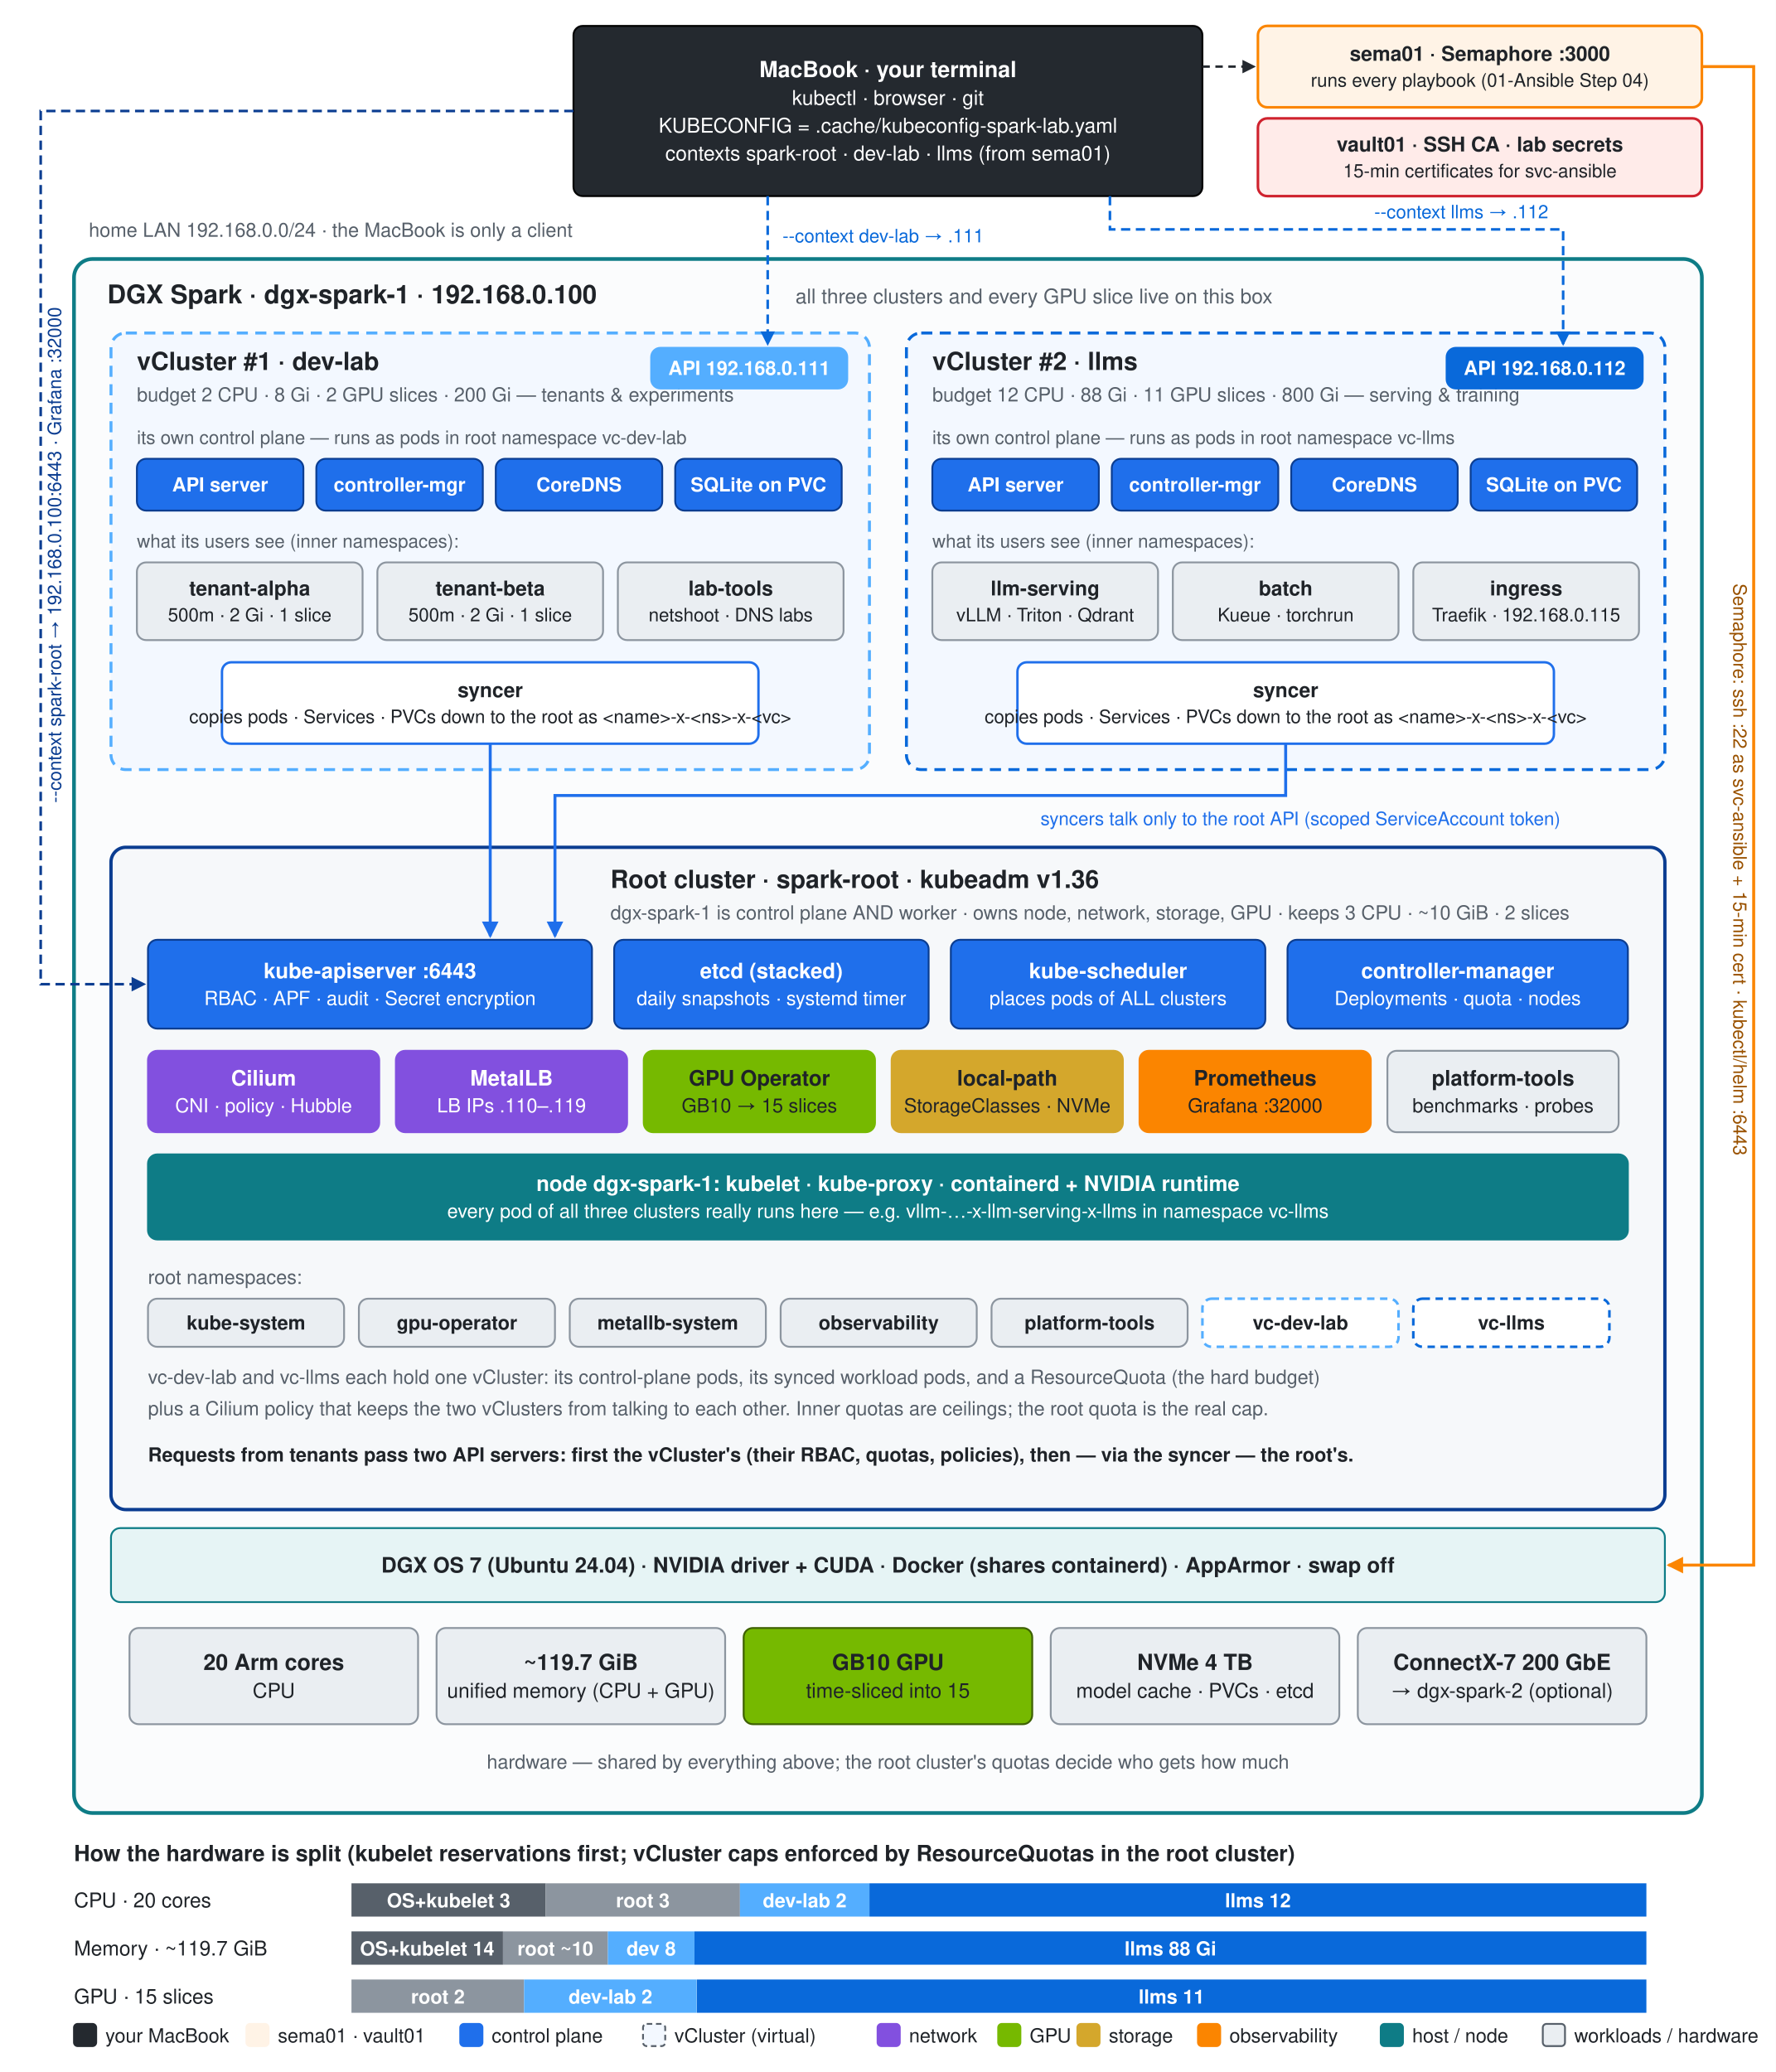
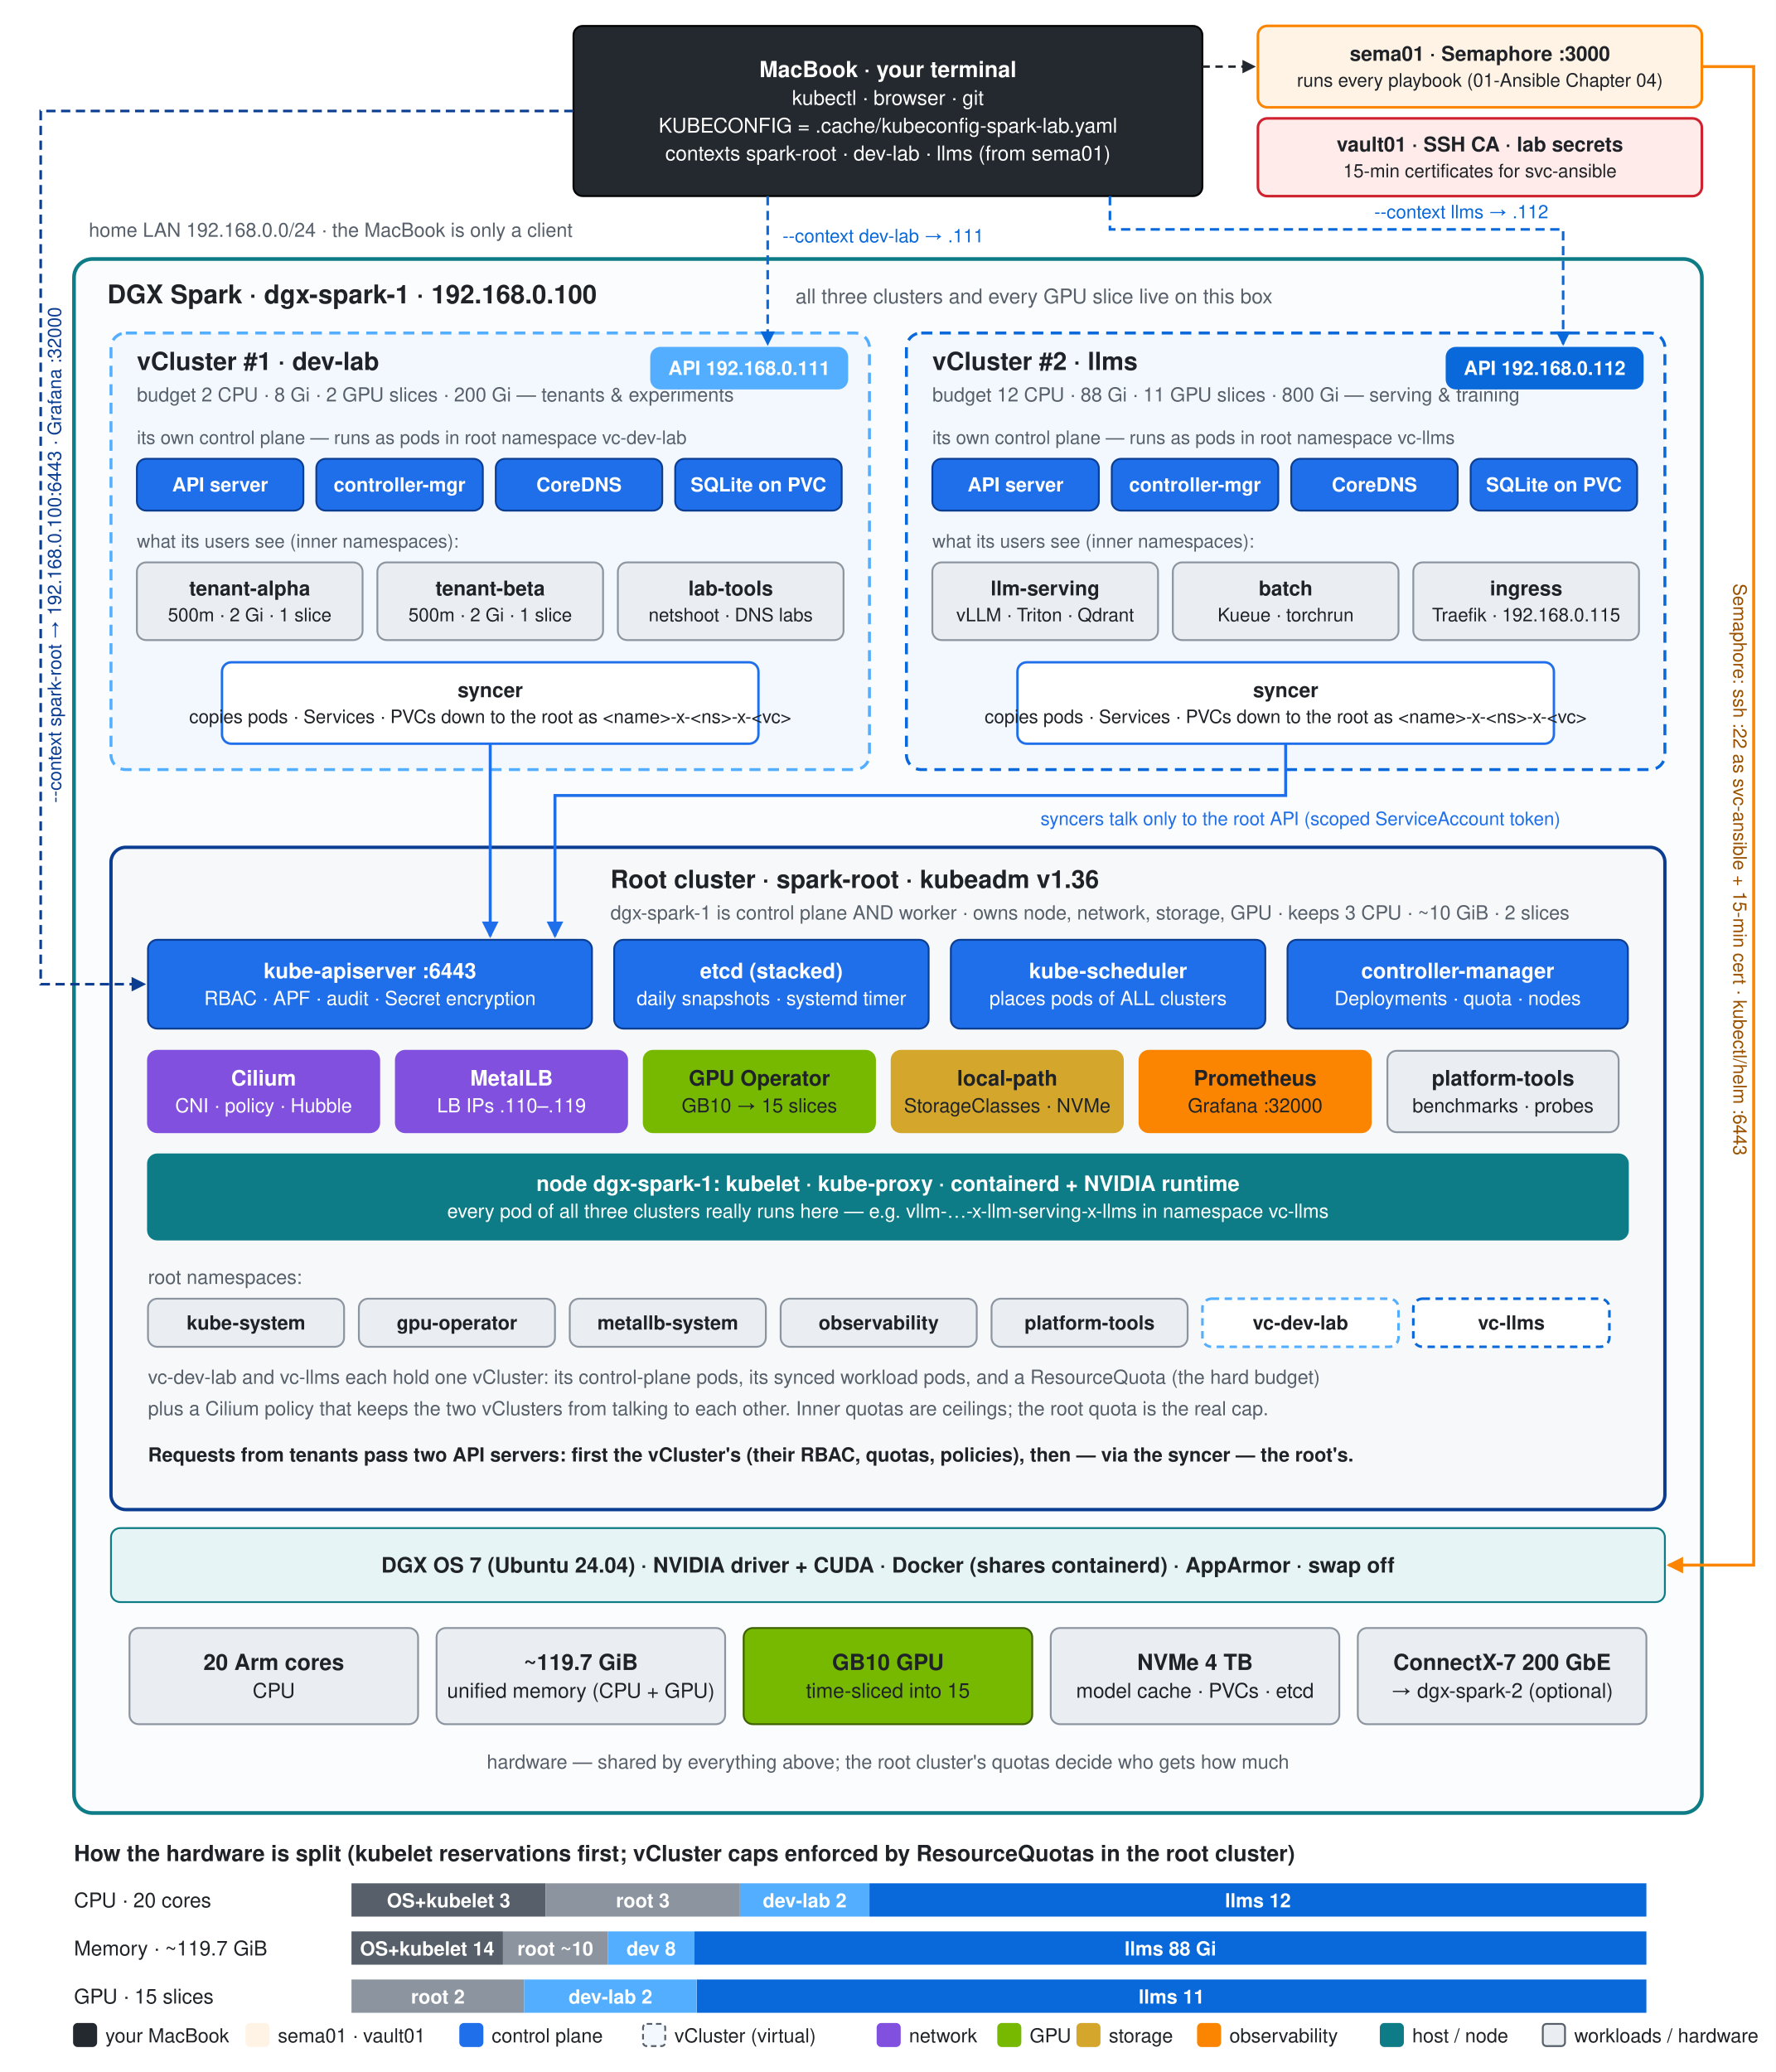
<svg xmlns="http://www.w3.org/2000/svg" width="960" height="1120" viewBox="0 0 960 1120" font-family="-apple-system,Segoe UI,Helvetica,Arial,sans-serif" role="img" aria-labelledby="t d">
  <defs>
    <marker id="m0969da" viewBox="0 0 10 10" refX="8" refY="5" markerWidth="7" markerHeight="7" orient="auto">
      <path d="M1 1L9 5L1 9z" fill="#0969da" />
    </marker>
    <marker id="m0b3d91" viewBox="0 0 10 10" refX="8" refY="5" markerWidth="7" markerHeight="7" orient="auto">
      <path d="M1 1L9 5L1 9z" fill="#0b3d91" />
    </marker>
    <marker id="m1f6feb" viewBox="0 0 10 10" refX="8" refY="5" markerWidth="7" markerHeight="7" orient="auto">
      <path d="M1 1L9 5L1 9z" fill="#1f6feb" />
    </marker>
    <marker id="m24292f" viewBox="0 0 10 10" refX="8" refY="5" markerWidth="7" markerHeight="7" orient="auto">
      <path d="M1 1L9 5L1 9z" fill="#24292f" />
    </marker>
    <marker id="mfb8500" viewBox="0 0 10 10" refX="8" refY="5" markerWidth="7" markerHeight="7" orient="auto">
      <path d="M1 1L9 5L1 9z" fill="#fb8500" />
    </marker>
  </defs>
  <rect x="0" y="0" width="960" height="1120" fill="#ffffff" />
  <rect x="310" y="14" width="340" height="92" rx="5" fill="#24292f" stroke="#000" stroke-width="1" />
  <text x="480.0" y="41.7" font-size="12" fill="#ffffff" text-anchor="middle" font-weight="600">MacBook · your terminal</text>
  <text x="480.0" y="56.7" font-size="11" fill="#ffffff" text-anchor="middle">kubectl · browser · git</text>
  <text x="480.0" y="71.7" font-size="11" fill="#ffffff" text-anchor="middle">KUBECONFIG = .cache/kubeconfig-spark-lab.yaml</text>
  <text x="480.0" y="86.7" font-size="11" fill="#ffffff" text-anchor="middle">contexts spark-root · dev-lab · llms (from sema01)</text>
  <text x="48" y="128" font-size="10.5" fill="#57606a" text-anchor="start">home LAN 192.168.0.0/24 · the MacBook is only a client</text>
  <rect x="680" y="14" width="240" height="44" rx="5" fill="#fff3e6" stroke="#fb8500" stroke-width="1.4" />
  <text x="800.0" y="32.85" font-size="11" fill="#1f2328" text-anchor="middle" font-weight="600">sema01 · Semaphore :3000</text>
-   <text x="800.0" y="46.85" font-size="10" fill="#1f2328" text-anchor="middle">runs every playbook (01-Ansible Step 04)</text>
+   <text x="800.0" y="46.85" font-size="10" fill="#1f2328" text-anchor="middle">runs every playbook (01-Ansible Chapter 04)</text>
  <rect x="680" y="64" width="240" height="42" rx="5" fill="#ffebe9" stroke="#cf222e" stroke-width="1.4" />
  <text x="800.0" y="81.85" font-size="11" fill="#1f2328" text-anchor="middle" font-weight="600">vault01 · SSH CA · lab secrets</text>
  <text x="800.0" y="95.85" font-size="10" fill="#1f2328" text-anchor="middle">15-min certificates for svc-ansible</text>
  <path d="M650 36 L678 36" fill="none" stroke="#24292f" stroke-width="1.3" stroke-dasharray="4 3" marker-end="url(#m24292f)" />
  <rect x="40" y="140" width="880" height="840" rx="10" fill="#fbfcfd" stroke="#0e7c86" stroke-width="2" />
  <text x="58" y="164" font-size="14" fill="#1f2328" text-anchor="start" font-weight="600">DGX Spark · dgx-spark-1 · 192.168.0.100</text>
  <text x="430" y="164" font-size="11" fill="#57606a" text-anchor="start">all three clusters and every GPU slice live on this box</text>
  <rect x="60" y="180" width="410" height="236" rx="8" fill="#f3f8ff" stroke="#54aeff" stroke-width="1.6" stroke-dasharray="6 4" />
  <text x="74" y="200" font-size="13.5" fill="#1f2328" text-anchor="start" font-weight="600">vCluster #1 · dev-lab</text>
  <text x="74" y="217" font-size="10.5" fill="#57606a" text-anchor="start">budget 2 CPU · 8 Gi · 2 GPU slices · 200 Gi — tenants &amp; experiments</text>
  <rect x="352" y="188" width="106" height="22" rx="5" fill="#54aeff" stroke="#54aeff" stroke-width="1" />
  <text x="405.0" y="202.675" font-size="10.5" fill="#ffffff" text-anchor="middle" font-weight="600">API 192.168.0.111</text>
  <text x="74" y="240" font-size="10" fill="#57606a" text-anchor="start">its own control plane — runs as pods in root namespace vc-dev-lab</text>
  <rect x="74" y="248" width="90" height="28" rx="5" fill="#1f6feb" stroke="#0b3d91" stroke-width="1" />
  <text x="119.0" y="265.675" font-size="10.5" fill="#ffffff" text-anchor="middle" font-weight="600">API server</text>
  <rect x="171" y="248" width="90" height="28" rx="5" fill="#1f6feb" stroke="#0b3d91" stroke-width="1" />
  <text x="216.0" y="265.675" font-size="10.5" fill="#ffffff" text-anchor="middle" font-weight="600">controller-mgr</text>
  <rect x="268" y="248" width="90" height="28" rx="5" fill="#1f6feb" stroke="#0b3d91" stroke-width="1" />
  <text x="313.0" y="265.675" font-size="10.5" fill="#ffffff" text-anchor="middle" font-weight="600">CoreDNS</text>
  <rect x="365" y="248" width="90" height="28" rx="5" fill="#1f6feb" stroke="#0b3d91" stroke-width="1" />
  <text x="410.0" y="265.675" font-size="10.5" fill="#ffffff" text-anchor="middle" font-weight="600">SQLite on PVC</text>
  <text x="74" y="296" font-size="10" fill="#57606a" text-anchor="start">what its users see (inner namespaces):</text>
  <rect x="74.0" y="304" width="122.0" height="42" rx="5" fill="#eaeef2" stroke="#8c959f" stroke-width="1" />
  <text x="135.0" y="321.85" font-size="11" fill="#1f2328" text-anchor="middle" font-weight="600">tenant-alpha</text>
  <text x="135.0" y="335.85" font-size="10" fill="#1f2328" text-anchor="middle">500m · 2 Gi · 1 slice</text>
  <rect x="204.0" y="304" width="122.0" height="42" rx="5" fill="#eaeef2" stroke="#8c959f" stroke-width="1" />
  <text x="265.0" y="321.85" font-size="11" fill="#1f2328" text-anchor="middle" font-weight="600">tenant-beta</text>
  <text x="265.0" y="335.85" font-size="10" fill="#1f2328" text-anchor="middle">500m · 2 Gi · 1 slice</text>
  <rect x="334.0" y="304" width="122.0" height="42" rx="5" fill="#eaeef2" stroke="#8c959f" stroke-width="1" />
  <text x="395.0" y="321.85" font-size="11" fill="#1f2328" text-anchor="middle" font-weight="600">lab-tools</text>
  <text x="395.0" y="335.85" font-size="10" fill="#1f2328" text-anchor="middle">netshoot · DNS labs</text>
  <rect x="120" y="358" width="290" height="44" rx="5" fill="#ffffff" stroke="#1f6feb" stroke-width="1.3" />
  <text x="265.0" y="376.85" font-size="11" fill="#1f2328" text-anchor="middle" font-weight="600">syncer</text>
  <text x="265.0" y="390.85" font-size="10" fill="#1f2328" text-anchor="middle">copies pods · Services · PVCs down to the root as &lt;name&gt;-x-&lt;ns&gt;-x-&lt;vc&gt;</text>
  <rect x="490" y="180" width="410" height="236" rx="8" fill="#f3f8ff" stroke="#0969da" stroke-width="1.6" stroke-dasharray="6 4" />
  <text x="504" y="200" font-size="13.5" fill="#1f2328" text-anchor="start" font-weight="600">vCluster #2 · llms</text>
  <text x="504" y="217" font-size="10.5" fill="#57606a" text-anchor="start">budget 12 CPU · 88 Gi · 11 GPU slices · 800 Gi — serving &amp; training</text>
  <rect x="782" y="188" width="106" height="22" rx="5" fill="#0969da" stroke="#0969da" stroke-width="1" />
  <text x="835.0" y="202.675" font-size="10.5" fill="#ffffff" text-anchor="middle" font-weight="600">API 192.168.0.112</text>
  <text x="504" y="240" font-size="10" fill="#57606a" text-anchor="start">its own control plane — runs as pods in root namespace vc-llms</text>
  <rect x="504" y="248" width="90" height="28" rx="5" fill="#1f6feb" stroke="#0b3d91" stroke-width="1" />
  <text x="549.0" y="265.675" font-size="10.5" fill="#ffffff" text-anchor="middle" font-weight="600">API server</text>
  <rect x="601" y="248" width="90" height="28" rx="5" fill="#1f6feb" stroke="#0b3d91" stroke-width="1" />
  <text x="646.0" y="265.675" font-size="10.5" fill="#ffffff" text-anchor="middle" font-weight="600">controller-mgr</text>
  <rect x="698" y="248" width="90" height="28" rx="5" fill="#1f6feb" stroke="#0b3d91" stroke-width="1" />
  <text x="743.0" y="265.675" font-size="10.5" fill="#ffffff" text-anchor="middle" font-weight="600">CoreDNS</text>
  <rect x="795" y="248" width="90" height="28" rx="5" fill="#1f6feb" stroke="#0b3d91" stroke-width="1" />
  <text x="840.0" y="265.675" font-size="10.5" fill="#ffffff" text-anchor="middle" font-weight="600">SQLite on PVC</text>
  <text x="504" y="296" font-size="10" fill="#57606a" text-anchor="start">what its users see (inner namespaces):</text>
  <rect x="504.0" y="304" width="122.0" height="42" rx="5" fill="#eaeef2" stroke="#8c959f" stroke-width="1" />
  <text x="565.0" y="321.85" font-size="11" fill="#1f2328" text-anchor="middle" font-weight="600">llm-serving</text>
  <text x="565.0" y="335.85" font-size="10" fill="#1f2328" text-anchor="middle">vLLM · Triton · Qdrant</text>
  <rect x="634.0" y="304" width="122.0" height="42" rx="5" fill="#eaeef2" stroke="#8c959f" stroke-width="1" />
  <text x="695.0" y="321.85" font-size="11" fill="#1f2328" text-anchor="middle" font-weight="600">batch</text>
  <text x="695.0" y="335.85" font-size="10" fill="#1f2328" text-anchor="middle">Kueue · torchrun</text>
  <rect x="764.0" y="304" width="122.0" height="42" rx="5" fill="#eaeef2" stroke="#8c959f" stroke-width="1" />
  <text x="825.0" y="321.85" font-size="11" fill="#1f2328" text-anchor="middle" font-weight="600">ingress</text>
  <text x="825.0" y="335.85" font-size="10" fill="#1f2328" text-anchor="middle">Traefik · 192.168.0.115</text>
  <rect x="550" y="358" width="290" height="44" rx="5" fill="#ffffff" stroke="#1f6feb" stroke-width="1.3" />
  <text x="695.0" y="376.85" font-size="11" fill="#1f2328" text-anchor="middle" font-weight="600">syncer</text>
  <text x="695.0" y="390.85" font-size="10" fill="#1f2328" text-anchor="middle">copies pods · Services · PVCs down to the root as &lt;name&gt;-x-&lt;ns&gt;-x-&lt;vc&gt;</text>
  <g transform="translate(0,20)">
    <rect x="60" y="438" width="840" height="358" rx="8" fill="#f6f8fa" stroke="#0b3d91" stroke-width="1.8" />
    <text x="330" y="460" font-size="13.5" fill="#1f2328" text-anchor="start" font-weight="600">Root cluster · spark-root · kubeadm v1.36</text>
    <text x="330" y="477" font-size="10.5" fill="#57606a" text-anchor="start">dgx-spark-1 is control plane AND worker · owns node, network, storage, GPU · keeps 3 CPU · ~10 GiB · 2 slices</text>
    <rect x="80" y="488" width="240" height="48" rx="5" fill="#1f6feb" stroke="#0b3d91" stroke-width="1" />
    <text x="200.0" y="508.775" font-size="11.5" fill="#ffffff" text-anchor="middle" font-weight="600">kube-apiserver :6443</text>
    <text x="200.0" y="523.275" font-size="10.5" fill="#ffffff" text-anchor="middle">RBAC · APF · audit · Secret encryption</text>
    <rect x="332" y="488" width="170" height="48" rx="5" fill="#1f6feb" stroke="#0b3d91" stroke-width="1" />
    <text x="417.0" y="508.775" font-size="11.5" fill="#ffffff" text-anchor="middle" font-weight="600">etcd (stacked)</text>
    <text x="417.0" y="523.275" font-size="10.5" fill="#ffffff" text-anchor="middle">daily snapshots · systemd timer</text>
    <rect x="514" y="488" width="170" height="48" rx="5" fill="#1f6feb" stroke="#0b3d91" stroke-width="1" />
    <text x="599.0" y="508.775" font-size="11.5" fill="#ffffff" text-anchor="middle" font-weight="600">kube-scheduler</text>
    <text x="599.0" y="523.275" font-size="10.5" fill="#ffffff" text-anchor="middle">places pods of ALL clusters</text>
    <rect x="696" y="488" width="184" height="48" rx="5" fill="#1f6feb" stroke="#0b3d91" stroke-width="1" />
    <text x="788.0" y="508.775" font-size="11.5" fill="#ffffff" text-anchor="middle" font-weight="600">controller-manager</text>
    <text x="788.0" y="523.275" font-size="10.5" fill="#ffffff" text-anchor="middle">Deployments · quota · nodes</text>
    <rect x="80" y="548" width="125" height="44" rx="5" fill="#8250df" stroke="#8250df" stroke-width="1" />
    <text x="142.5" y="566.775" font-size="11.5" fill="#ffffff" text-anchor="middle" font-weight="600">Cilium</text>
    <text x="142.5" y="581.275" font-size="10.5" fill="#ffffff" text-anchor="middle">CNI · policy · Hubble</text>
    <rect x="214" y="548" width="125" height="44" rx="5" fill="#8250df" stroke="#8250df" stroke-width="1" />
    <text x="276.5" y="566.775" font-size="11.5" fill="#ffffff" text-anchor="middle" font-weight="600">MetalLB</text>
    <text x="276.5" y="581.275" font-size="10.5" fill="#ffffff" text-anchor="middle">LB IPs .110–.119</text>
    <rect x="348" y="548" width="125" height="44" rx="5" fill="#76b900" stroke="#76b900" stroke-width="1" />
    <text x="410.5" y="566.775" font-size="11.5" fill="#1f2328" text-anchor="middle" font-weight="600">GPU Operator</text>
    <text x="410.5" y="581.275" font-size="10.5" fill="#1f2328" text-anchor="middle">GB10 → 15 slices</text>
    <rect x="482" y="548" width="125" height="44" rx="5" fill="#d4a72c" stroke="#d4a72c" stroke-width="1" />
    <text x="544.5" y="566.775" font-size="11.5" fill="#1f2328" text-anchor="middle" font-weight="600">local-path</text>
    <text x="544.5" y="581.275" font-size="10.5" fill="#1f2328" text-anchor="middle">StorageClasses · NVMe</text>
    <rect x="616" y="548" width="125" height="44" rx="5" fill="#fb8500" stroke="#fb8500" stroke-width="1" />
    <text x="678.5" y="566.775" font-size="11.5" fill="#1f2328" text-anchor="middle" font-weight="600">Prometheus</text>
    <text x="678.5" y="581.275" font-size="10.5" fill="#1f2328" text-anchor="middle">Grafana :32000</text>
    <rect x="750" y="548" width="125" height="44" rx="5" fill="#eaeef2" stroke="#8c959f" stroke-width="1" />
    <text x="812.5" y="566.775" font-size="11.5" fill="#1f2328" text-anchor="middle" font-weight="600">platform-tools</text>
    <text x="812.5" y="581.275" font-size="10.5" fill="#1f2328" text-anchor="middle">benchmarks · probes</text>
    <rect x="80" y="604" width="800" height="46" rx="5" fill="#0e7c86" stroke="#0e7c86" stroke-width="1" />
    <text x="480.0" y="623.775" font-size="11.5" fill="#ffffff" text-anchor="middle" font-weight="600">node dgx-spark-1: kubelet · kube-proxy · containerd + NVIDIA runtime</text>
    <text x="480.0" y="638.275" font-size="10.5" fill="#ffffff" text-anchor="middle">every pod of all three clusters really runs here — e.g. vllm-…-x-llm-serving-x-llms in namespace vc-llms</text>
    <text x="80" y="674" font-size="10.5" fill="#57606a" text-anchor="start">root namespaces:</text>
    <rect x="80" y="682" width="106" height="26" rx="5" fill="#eaeef2" stroke="#8c959f" stroke-width="1" />
    <text x="133.0" y="698.675" font-size="10.5" fill="#1f2328" text-anchor="middle" font-weight="600">kube-system</text>
    <rect x="194" y="682" width="106" height="26" rx="5" fill="#eaeef2" stroke="#8c959f" stroke-width="1" />
    <text x="247.0" y="698.675" font-size="10.5" fill="#1f2328" text-anchor="middle" font-weight="600">gpu-operator</text>
    <rect x="308" y="682" width="106" height="26" rx="5" fill="#eaeef2" stroke="#8c959f" stroke-width="1" />
    <text x="361.0" y="698.675" font-size="10.5" fill="#1f2328" text-anchor="middle" font-weight="600">metallb-system</text>
    <rect x="422" y="682" width="106" height="26" rx="5" fill="#eaeef2" stroke="#8c959f" stroke-width="1" />
    <text x="475.0" y="698.675" font-size="10.5" fill="#1f2328" text-anchor="middle" font-weight="600">observability</text>
    <rect x="536" y="682" width="106" height="26" rx="5" fill="#eaeef2" stroke="#8c959f" stroke-width="1" />
    <text x="589.0" y="698.675" font-size="10.5" fill="#1f2328" text-anchor="middle" font-weight="600">platform-tools</text>
    <rect x="650" y="682" width="106" height="26" rx="5" fill="#ffffff" stroke="#54aeff" stroke-width="1.4" stroke-dasharray="4 3" />
    <text x="703.0" y="698.675" font-size="10.5" fill="#1f2328" text-anchor="middle" font-weight="600">vc-dev-lab</text>
    <rect x="764" y="682" width="106" height="26" rx="5" fill="#ffffff" stroke="#0969da" stroke-width="1.4" stroke-dasharray="4 3" />
    <text x="817.0" y="698.675" font-size="10.5" fill="#1f2328" text-anchor="middle" font-weight="600">vc-llms</text>
    <text x="80" y="728" font-size="10.5" fill="#57606a" text-anchor="start">vc-dev-lab and vc-llms each hold one vCluster: its control-plane pods, its synced workload pods, and a ResourceQuota (the hard budget)</text>
    <text x="80" y="745" font-size="10.5" fill="#57606a" text-anchor="start">plus a Cilium policy that keeps the two vClusters from talking to each other. Inner quotas are ceilings; the root quota is the real cap.</text>
    <text x="80" y="770" font-size="10.5" fill="#1f2328" text-anchor="start" font-weight="600">Requests from tenants pass two API servers: first the vCluster's (their RBAC, quotas, policies), then — via the syncer — the root's.</text>
  </g>
  <path d="M265.0 402 L265.0 506" fill="none" stroke="#1f6feb" stroke-width="1.6" marker-end="url(#m1f6feb)" />
  <path d="M695.0 402 L695.0 430 L300 430 L300 506" fill="none" stroke="#1f6feb" stroke-width="1.6" marker-end="url(#m1f6feb)" />
  <text x="703.0" y="446" font-size="10" fill="#1f6feb" text-anchor="middle">syncers talk only to the root API (scoped ServiceAccount token)</text>
  <g transform="translate(0,20)">
    <rect x="60" y="806" width="840" height="40" rx="5" fill="#e6f4f5" stroke="#0e7c86" stroke-width="1" />
    <text x="480.0" y="830.025" font-size="11.5" fill="#1f2328" text-anchor="middle" font-weight="600">DGX OS 7 (Ubuntu 24.04) · NVIDIA driver + CUDA · Docker (shares containerd) · AppArmor · swap off</text>
    <rect x="70" y="860" width="156" height="52" rx="5" fill="#eaeef2" stroke="#8c959f" stroke-width="1" />
    <text x="148.0" y="882.7" font-size="12" fill="#1f2328" text-anchor="middle" font-weight="600">20 Arm cores</text>
    <text x="148.0" y="897.7" font-size="11" fill="#1f2328" text-anchor="middle">CPU</text>
    <rect x="236" y="860" width="156" height="52" rx="5" fill="#eaeef2" stroke="#8c959f" stroke-width="1" />
    <text x="314.0" y="882.7" font-size="12" fill="#1f2328" text-anchor="middle" font-weight="600">~119.7 GiB</text>
    <text x="314.0" y="897.7" font-size="11" fill="#1f2328" text-anchor="middle">unified memory (CPU + GPU)</text>
    <rect x="402" y="860" width="156" height="52" rx="5" fill="#76b900" stroke="#3d6000" stroke-width="1" />
    <text x="480.0" y="882.7" font-size="12" fill="#1f2328" text-anchor="middle" font-weight="600">GB10 GPU</text>
    <text x="480.0" y="897.7" font-size="11" fill="#1f2328" text-anchor="middle">time-sliced into 15</text>
    <rect x="568" y="860" width="156" height="52" rx="5" fill="#eaeef2" stroke="#8c959f" stroke-width="1" />
    <text x="646.0" y="882.7" font-size="12" fill="#1f2328" text-anchor="middle" font-weight="600">NVMe 4 TB</text>
    <text x="646.0" y="897.7" font-size="11" fill="#1f2328" text-anchor="middle">model cache · PVCs · etcd</text>
    <rect x="734" y="860" width="156" height="52" rx="5" fill="#eaeef2" stroke="#8c959f" stroke-width="1" />
    <text x="812.0" y="882.7" font-size="12" fill="#1f2328" text-anchor="middle" font-weight="600">ConnectX-7 200 GbE</text>
    <text x="812.0" y="897.7" font-size="11" fill="#1f2328" text-anchor="middle">→ dgx-spark-2 (optional)</text>
    <text x="480" y="936" font-size="10.5" fill="#57606a" text-anchor="middle">hardware — shared by everything above; the root cluster's quotas decide who gets how much</text>
  </g>
  <path d="M415.0 106 L415.0 186" fill="none" stroke="#0969da" stroke-width="1.4" stroke-dasharray="5 3" marker-end="url(#m0969da)" />
  <path d="M600 106 L600 124 L845.0 124 L845.0 186" fill="none" stroke="#0969da" stroke-width="1.4" stroke-dasharray="5 3" marker-end="url(#m0969da)" />
  <text x="423.0" y="131" font-size="10" fill="#0969da" text-anchor="start">--context dev-lab → .111</text>
  <text x="837.0" y="118" font-size="10" fill="#0969da" text-anchor="end">--context llms → .112</text>
  <path d="M310 60 L22 60 L22 532 L78 532" fill="none" stroke="#0b3d91" stroke-width="1.4" stroke-dasharray="5 3" marker-end="url(#m0b3d91)" />
  <text transform="rotate(-90 33 300)" x="33" y="300" font-size="10" fill="#0b3d91" text-anchor="middle">--context spark-root → 192.168.0.100:6443 · Grafana :32000</text>
  <path d="M920 36 L948 36 L948 846 L902 846" fill="none" stroke="#fb8500" stroke-width="1.6" marker-end="url(#mfb8500)" />
  <text transform="rotate(90 937 470)" x="937" y="470" font-size="10" fill="#9a5200" text-anchor="middle">Semaphore: ssh :22 as svc-ansible + 15-min cert · kubectl/helm :6443</text>
  <text x="894.0" y="416" font-size="10" fill="#1f2328" text-anchor="start" />
  <text x="40" y="1006" font-size="12" fill="#1f2328" text-anchor="start" font-weight="600">How the hardware is split (kubelet reservations first; vCluster caps enforced by ResourceQuotas in the root cluster)</text>
  <text x="40" y="1031" font-size="11" fill="#1f2328" text-anchor="start">CPU · 20 cores</text>
  <rect x="190.0" y="1018" width="105.0" height="18" fill="#57606a" />
  <text x="242.5" y="1031" font-size="10.5" fill="#ffffff" text-anchor="middle" font-weight="600">OS+kubelet 3</text>
  <rect x="295.0" y="1018" width="105.0" height="18" fill="#8c959f" />
  <text x="347.5" y="1031" font-size="10.5" fill="#ffffff" text-anchor="middle" font-weight="600">root 3</text>
  <rect x="400.0" y="1018" width="70.0" height="18" fill="#54aeff" />
  <text x="435.0" y="1031" font-size="10.5" fill="#ffffff" text-anchor="middle" font-weight="600">dev-lab 2</text>
  <rect x="470.0" y="1018" width="420.0" height="18" fill="#0969da" />
  <text x="680.0" y="1031" font-size="10.5" fill="#ffffff" text-anchor="middle" font-weight="600">llms 12</text>
  <text x="40" y="1057" font-size="11" fill="#1f2328" text-anchor="start">Memory · ~119.7 GiB</text>
  <rect x="190.0" y="1044" width="81.9" height="18" fill="#57606a" />
  <text x="230.9" y="1057" font-size="10.5" fill="#ffffff" text-anchor="middle" font-weight="600">OS+kubelet 14</text>
  <rect x="271.9" y="1044" width="56.7" height="18" fill="#8c959f" />
  <text x="300.2" y="1057" font-size="10.5" fill="#ffffff" text-anchor="middle" font-weight="600">root ~10</text>
  <rect x="328.6" y="1044" width="46.8" height="18" fill="#54aeff" />
  <text x="352.0" y="1057" font-size="10.5" fill="#ffffff" text-anchor="middle" font-weight="600">dev 8</text>
  <rect x="375.4" y="1044" width="514.6" height="18" fill="#0969da" />
  <text x="632.7" y="1057" font-size="10.5" fill="#ffffff" text-anchor="middle" font-weight="600">llms 88 Gi</text>
  <text x="40" y="1083" font-size="11" fill="#1f2328" text-anchor="start">GPU · 15 slices</text>
  <rect x="190.0" y="1070" width="93.3" height="18" fill="#8c959f" />
  <text x="236.7" y="1083" font-size="10.5" fill="#ffffff" text-anchor="middle" font-weight="600">root 2</text>
  <rect x="283.3" y="1070" width="93.3" height="18" fill="#54aeff" />
  <text x="330.0" y="1083" font-size="10.5" fill="#ffffff" text-anchor="middle" font-weight="600">dev-lab 2</text>
  <rect x="376.7" y="1070" width="513.3" height="18" fill="#0969da" />
  <text x="633.3" y="1083" font-size="10.5" fill="#ffffff" text-anchor="middle" font-weight="600">llms 11</text>
  <rect x="40" y="1094" width="12" height="12" rx="2" fill="#24292f" stroke="#24292f" stroke-width="1" />
  <text x="57" y="1104" font-size="10.5" fill="#1f2328" text-anchor="start">your MacBook</text>
  <rect x="133.2" y="1094" width="12" height="12" rx="2" fill="#fff3e6" stroke="#fff3e6" stroke-width="1" />
  <text x="150.2" y="1104" font-size="10.5" fill="#1f2328" text-anchor="start">sema01 · vault01</text>
  <rect x="248.8" y="1094" width="12" height="12" rx="2" fill="#1f6feb" stroke="#1f6feb" stroke-width="1" />
  <text x="265.8" y="1104" font-size="10.5" fill="#1f2328" text-anchor="start">control plane</text>
  <rect x="347.6" y="1094" width="12" height="12" rx="2" fill="#f3f8ff" stroke="#57606a" stroke-width="1" stroke-dasharray="3 2" />
  <text x="364.6" y="1104" font-size="10.5" fill="#1f2328" text-anchor="start">vCluster (virtual)</text>
  <rect x="474.4" y="1094" width="12" height="12" rx="2" fill="#8250df" stroke="#8250df" stroke-width="1" />
  <text x="491.4" y="1104" font-size="10.5" fill="#1f2328" text-anchor="start">network</text>
  <rect x="539.6" y="1094" width="12" height="12" rx="2" fill="#76b900" stroke="#76b900" stroke-width="1" />
  <text x="556.6" y="1104" font-size="10.5" fill="#1f2328" text-anchor="start">GPU</text>
  <rect x="582.4" y="1094" width="12" height="12" rx="2" fill="#d4a72c" stroke="#d4a72c" stroke-width="1" />
  <text x="599.4" y="1104" font-size="10.5" fill="#1f2328" text-anchor="start">storage</text>
  <rect x="647.6" y="1094" width="12" height="12" rx="2" fill="#fb8500" stroke="#fb8500" stroke-width="1" />
  <text x="664.6" y="1104" font-size="10.5" fill="#1f2328" text-anchor="start">observability</text>
  <rect x="746.4" y="1094" width="12" height="12" rx="2" fill="#0e7c86" stroke="#0e7c86" stroke-width="1" />
  <text x="763.4" y="1104" font-size="10.5" fill="#1f2328" text-anchor="start">host / node</text>
  <rect x="834" y="1094" width="12" height="12" rx="2" fill="#eaeef2" stroke="#57606a" stroke-width="1" />
  <text x="851" y="1104" font-size="10.5" fill="#1f2328" text-anchor="start">workloads / hardware</text>
</svg>
